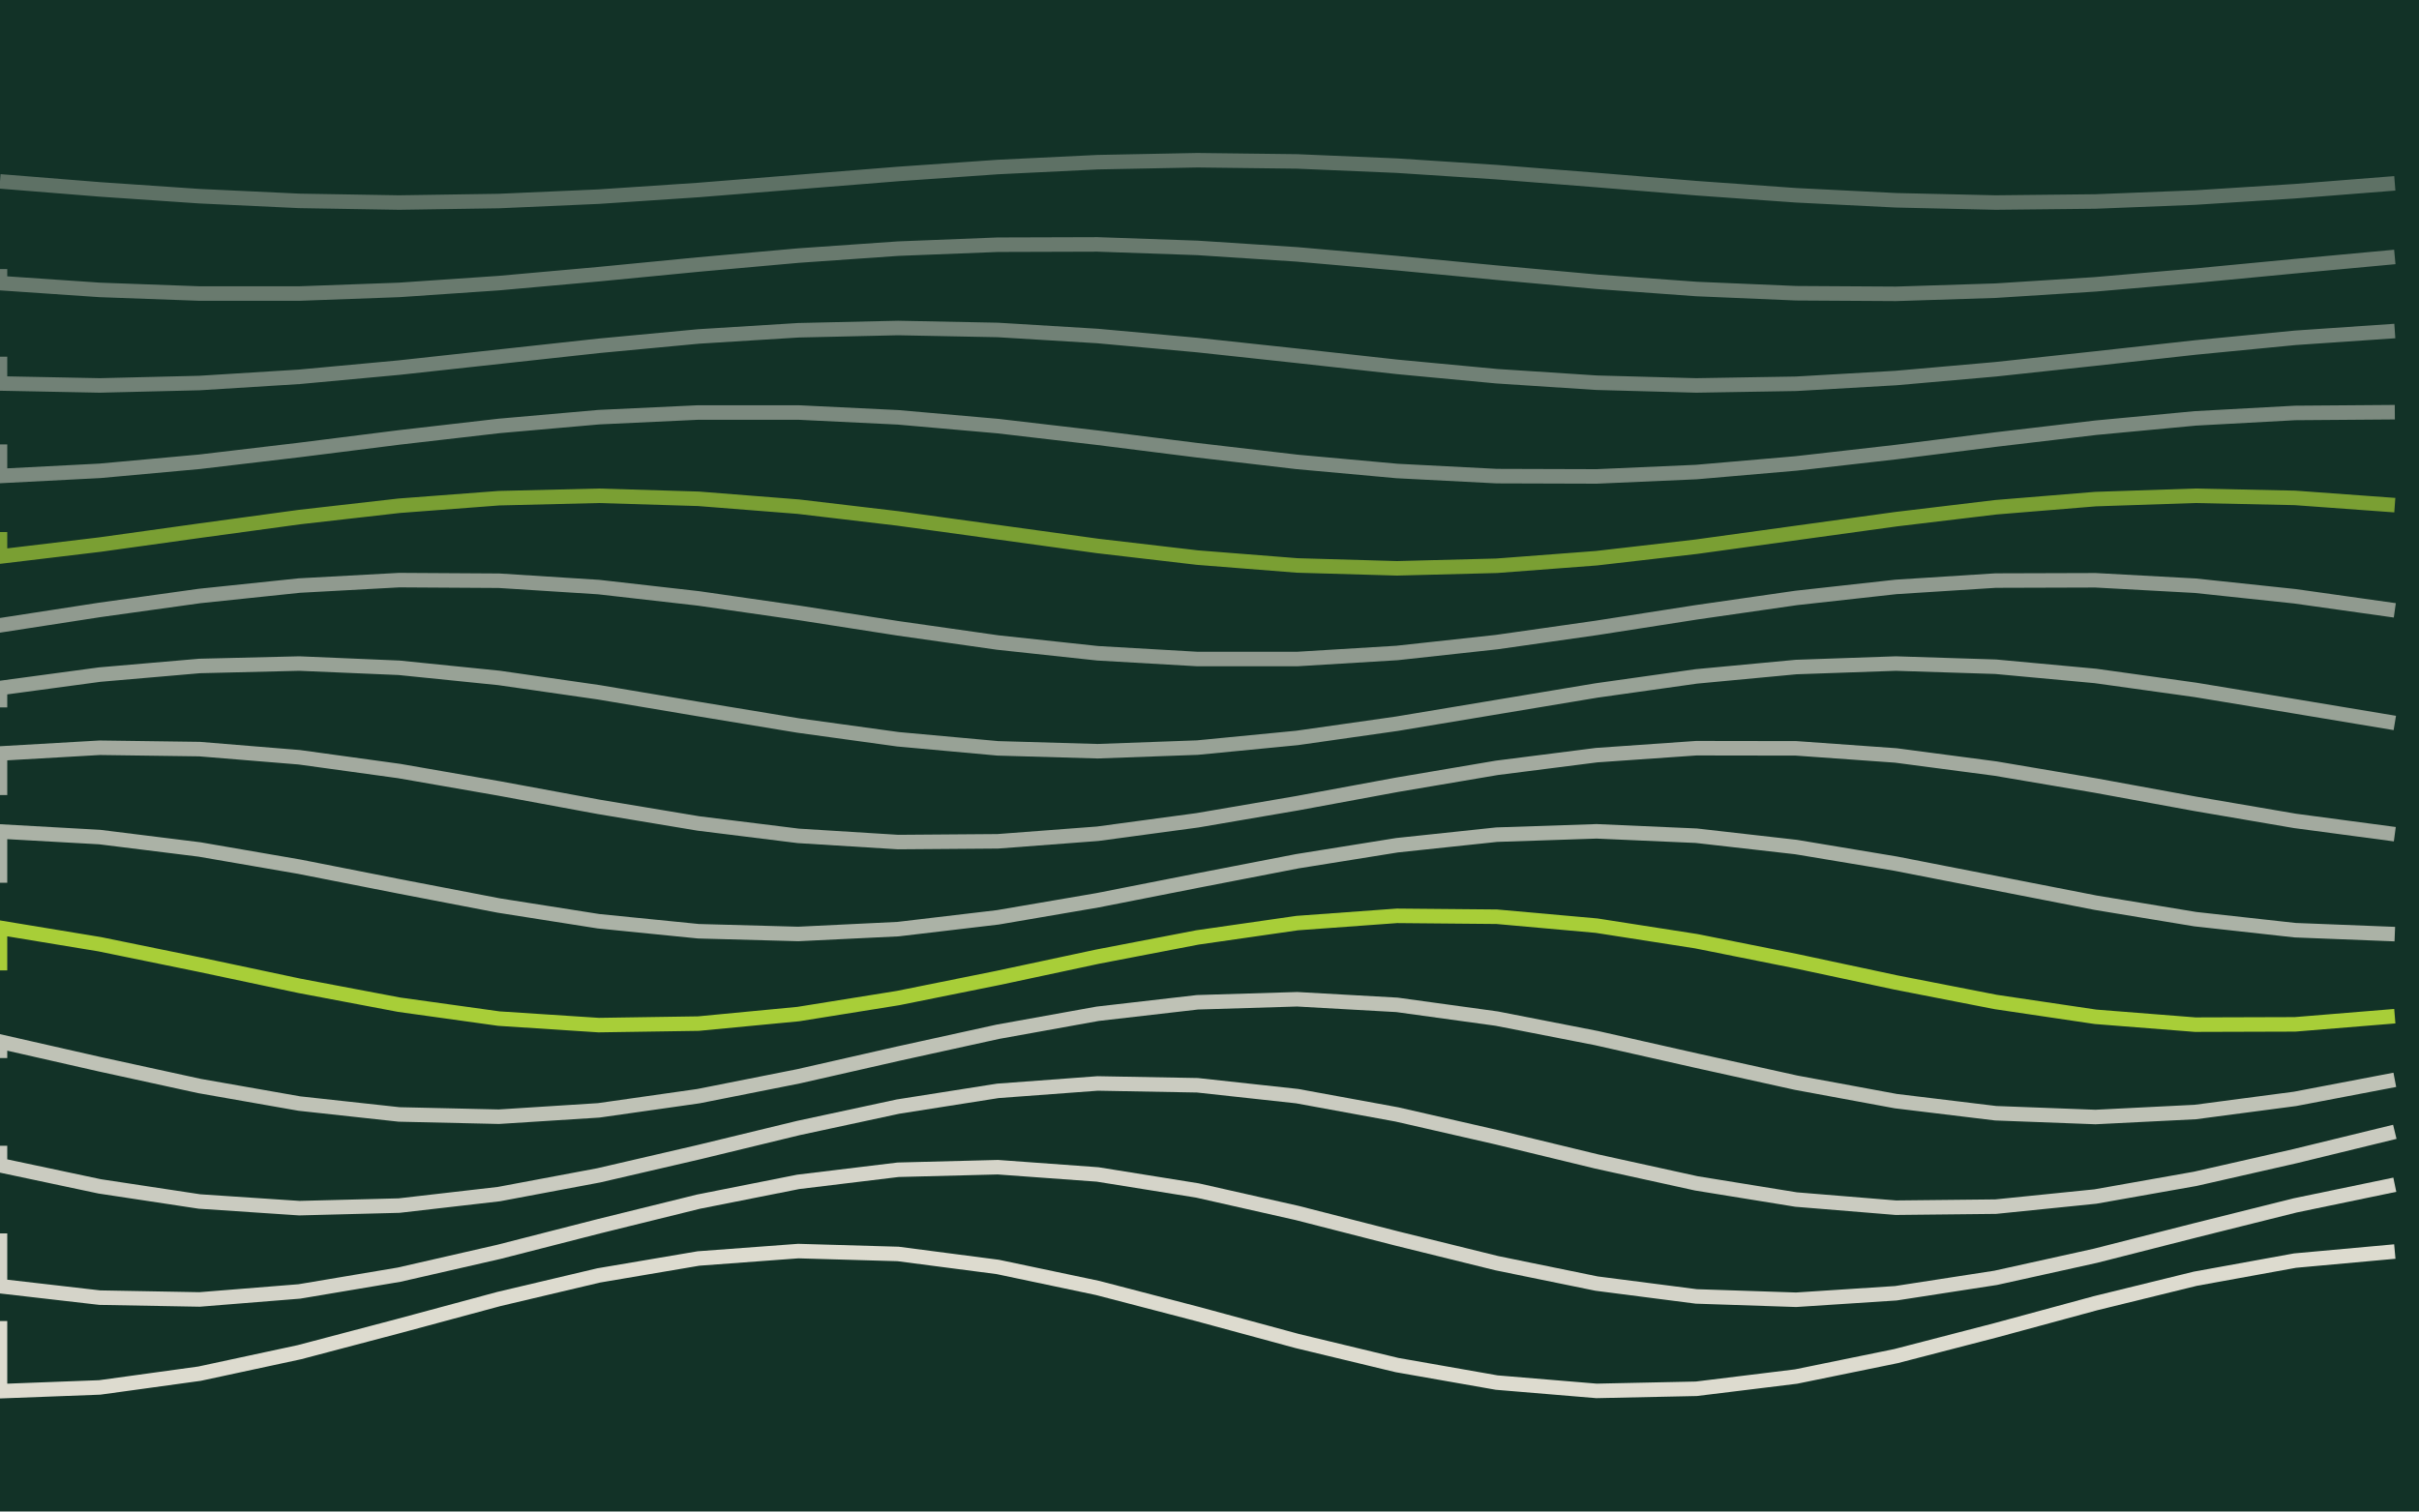
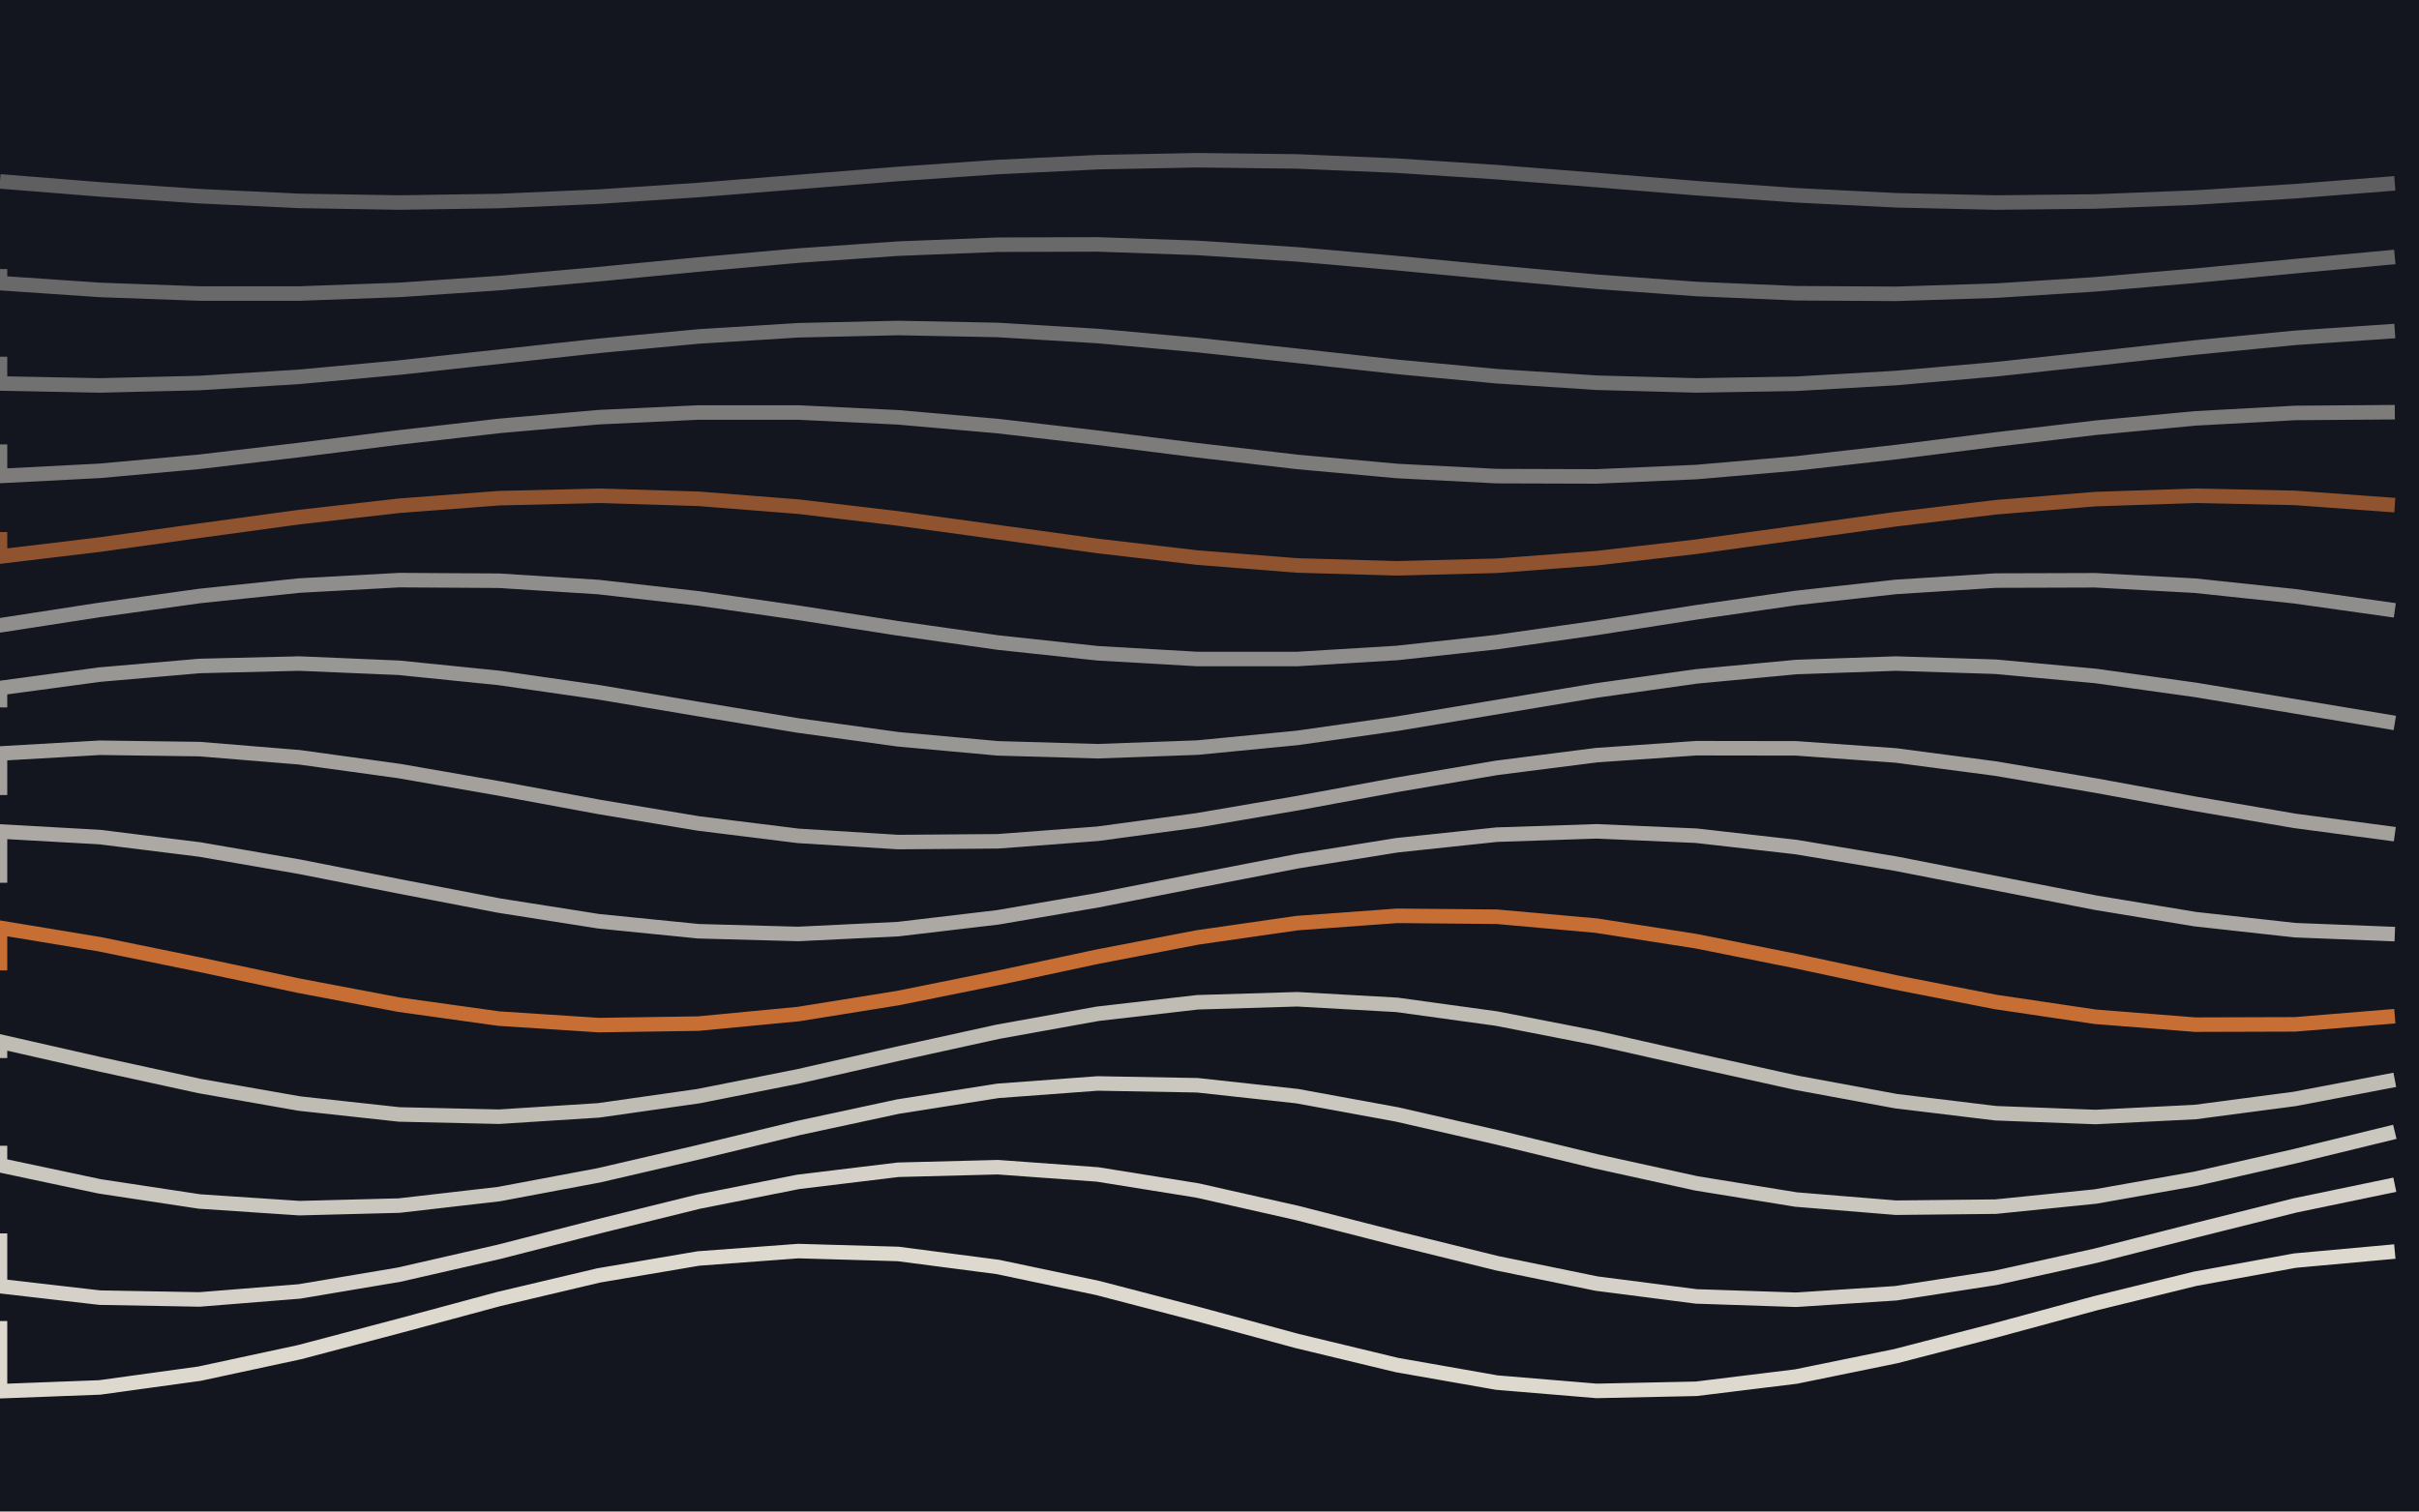
<svg xmlns="http://www.w3.org/2000/svg" viewBox="0 0 1600 1000" width="1600" height="1000" role="img">
-   <rect width="1600" height="1000" fill="#123227" />
+   <rect width="1600" height="1000" fill="#14161f" />
  <path d="M0 120.0 L0 120.0 L66 125.3 L132 129.8 L198 132.9 L264 134.0 L330 133.0 L396 130.1 L462 125.7 L528 120.4 L594 115.1 L660 110.5 L726 107.3 L792 106.0 L858 106.8 L924 109.6 L990 113.9 L1056 119.1 L1122 124.5 L1188 129.2 L1254 132.5 L1320 134.0 L1386 133.3 L1452 130.7 L1518 126.5 L1584 121.3" fill="none" stroke="#eae6da" stroke-width="9.6" opacity="0.35" />
  <path d="M0 178.0 L0 187.3 L66 191.8 L132 194.2 L198 194.2 L264 191.8 L330 187.3 L396 181.4 L462 175.0 L528 169.1 L594 164.5 L660 161.9 L726 161.7 L792 164.0 L858 168.3 L924 174.1 L990 180.4 L1056 186.4 L1122 191.2 L1188 194.0 L1254 194.4 L1320 192.3 L1386 188.1 L1452 182.4 L1518 176.1 L1584 170.0" fill="none" stroke="#eae6da" stroke-width="9.6" opacity="0.40" />
  <path d="M0 236.0 L0 253.7 L66 255.0 L132 253.4 L198 249.3 L264 243.2 L330 236.0 L396 228.8 L462 222.6 L528 218.5 L594 217.0 L660 218.3 L726 222.3 L792 228.3 L858 235.4 L924 242.7 L990 248.9 L1056 253.2 L1122 255.0 L1188 253.9 L1254 250.1 L1320 244.3 L1386 237.2 L1452 229.9 L1518 223.5 L1584 219.0" fill="none" stroke="#eae6da" stroke-width="9.6" opacity="0.44" />
  <path d="M0 294.0 L0 314.9 L66 311.5 L132 305.5 L198 297.7 L264 289.4 L330 281.8 L396 276.0 L462 272.9 L528 272.9 L594 276.1 L660 281.9 L726 289.6 L792 297.9 L858 305.6 L924 311.6 L990 315.0 L1056 315.2 L1122 312.3 L1188 306.6 L1254 299.1 L1320 290.8 L1386 283.0 L1452 276.8 L1518 273.2 L1584 272.7" fill="none" stroke="#eae6da" stroke-width="9.6" opacity="0.49" />
-   <path d="M0 352.0 L0 368.2 L66 360.3 L132 351.1 L198 342.1 L264 334.6 L330 329.6 L396 328.0 L462 330.0 L528 335.2 L594 343.0 L660 352.1 L726 361.2 L792 368.9 L858 374.1 L924 376.0 L990 374.3 L1056 369.3 L1122 361.7 L1188 352.6 L1254 343.5 L1320 335.6 L1386 330.2 L1452 328.0 L1518 329.4 L1584 334.2" fill="none" stroke="#d8ff3e" stroke-width="9.6" opacity="0.53" />
+   <path d="M0 352.0 L0 368.2 L66 360.3 L132 351.1 L198 342.1 L264 334.6 L330 329.6 L396 328.0 L462 330.0 L528 335.2 L594 343.0 L660 352.1 L726 361.2 L792 368.9 L858 374.1 L924 376.0 L990 374.3 L1056 369.3 L1122 361.7 L1188 352.6 L1254 343.5 L1320 335.6 L1386 330.2 L1452 328.0 L1518 329.4 L1584 334.2" fill="none" stroke="#ff8a3d" stroke-width="9.6" opacity="0.53" />
  <path d="M0 410.0 L0 413.7 L66 403.5 L132 394.3 L198 387.4 L264 383.8 L330 384.2 L396 388.4 L462 395.9 L528 405.4 L594 415.7 L660 425.1 L726 432.2 L792 436.0 L858 436.0 L924 432.0 L990 424.8 L1056 415.4 L1122 405.1 L1188 395.6 L1254 388.3 L1320 384.1 L1386 383.9 L1452 387.5 L1518 394.5 L1584 403.8" fill="none" stroke="#eae6da" stroke-width="9.6" opacity="0.58" />
  <path d="M0 468.0 L0 455.2 L66 446.3 L132 440.6 L198 439.0 L264 441.8 L330 448.5 L396 458.0 L462 469.1 L528 480.0 L594 489.1 L660 495.1 L726 497.0 L792 494.6 L858 488.2 L924 478.8 L990 467.8 L1056 456.8 L1122 447.5 L1188 441.3 L1254 439.0 L1320 441.1 L1386 447.2 L1452 456.4 L1518 467.3 L1584 478.3" fill="none" stroke="#eae6da" stroke-width="9.6" opacity="0.62" />
  <path d="M0 526.0 L0 498.5 L66 494.7 L132 495.6 L198 501.0 L264 510.1 L330 521.6 L396 533.8 L462 544.8 L528 553.0 L594 557.1 L660 556.6 L726 551.6 L792 542.7 L858 531.4 L924 519.2 L990 508.0 L1056 499.6 L1122 495.0 L1188 495.1 L1254 499.8 L1320 508.5 L1386 519.7 L1452 531.8 L1518 543.1 L1584 551.9" fill="none" stroke="#eae6da" stroke-width="9.6" opacity="0.67" />
  <path d="M0 584.0 L0 550.1 L66 553.8 L132 562.0 L198 573.4 L264 586.4 L330 599.1 L396 609.5 L462 616.1 L528 617.9 L594 614.7 L660 606.9 L726 595.6 L792 582.6 L858 569.8 L924 559.2 L990 552.2 L1056 550.0 L1122 552.9 L1188 560.4 L1254 571.4 L1320 584.3 L1386 597.2 L1452 608.1 L1518 615.4 L1584 618.0" fill="none" stroke="#eae6da" stroke-width="9.6" opacity="0.71" />
-   <path d="M0 642.0 L0 613.8 L66 624.7 L132 638.2 L198 652.2 L264 664.7 L330 673.9 L396 678.2 L462 677.2 L528 670.9 L594 660.3 L660 647.0 L726 632.9 L792 620.2 L858 610.7 L924 605.9 L990 606.5 L1056 612.4 L1122 622.7 L1188 635.9 L1254 650.0 L1320 662.9 L1386 672.7 L1452 677.9 L1518 677.7 L1584 672.3" fill="none" stroke="#d8ff3e" stroke-width="9.6" opacity="0.76" />
+   <path d="M0 642.0 L0 613.8 L66 624.7 L132 638.2 L198 652.2 L264 664.7 L330 673.9 L396 678.2 L462 677.2 L528 670.9 L594 660.3 L660 647.0 L726 632.9 L792 620.2 L858 610.7 L924 605.9 L990 606.5 L1056 612.4 L1122 622.7 L1188 635.9 L1254 650.0 L1320 662.9 L1386 672.7 L1452 677.9 L1518 677.7 L1584 672.3" fill="none" stroke="#ff8a3d" stroke-width="9.6" opacity="0.76" />
  <path d="M0 700.0 L0 689.1 L66 704.1 L132 718.5 L198 730.1 L264 737.3 L330 738.8 L396 734.6 L462 725.2 L528 712.1 L594 697.1 L660 682.6 L726 670.7 L792 663.1 L858 661.1 L924 664.8 L990 673.9 L1056 686.8 L1122 701.7 L1188 716.3 L1254 728.5 L1320 736.5 L1386 739.0 L1452 735.7 L1518 727.0 L1584 714.4" fill="none" stroke="#eae6da" stroke-width="9.6" opacity="0.80" />
  <path d="M0 758.0 L0 770.9 L66 784.9 L132 794.9 L198 799.3 L264 797.6 L330 790.0 L396 777.6 L462 762.3 L528 746.3 L594 732.1 L660 721.7 L726 716.8 L792 718.0 L858 725.2 L924 737.3 L990 752.4 L1056 768.4 L1122 782.9 L1188 793.6 L1254 799.0 L1320 798.3 L1386 791.6 L1452 779.9 L1518 764.9 L1584 748.8" fill="none" stroke="#eae6da" stroke-width="9.6" opacity="0.85" />
  <path d="M0 816.0 L0 850.9 L66 858.5 L132 859.7 L198 854.4 L264 843.3 L330 828.2 L396 811.3 L462 795.0 L528 781.9 L594 773.9 L660 772.2 L726 777.0 L792 787.6 L858 802.5 L924 819.4 L990 835.7 L1056 849.2 L1122 857.7 L1188 859.9 L1254 855.6 L1320 845.4 L1386 830.8 L1452 814.0 L1518 797.5 L1584 783.8" fill="none" stroke="#eae6da" stroke-width="9.6" opacity="0.90" />
  <path d="M0 874.0 L0 920.4 L66 917.9 L132 908.8 L198 894.6 L264 877.2 L330 859.4 L396 843.8 L462 832.6 L528 827.7 L594 829.6 L660 838.2 L726 852.1 L792 869.3 L858 887.2 L924 903.1 L990 914.7 L1056 920.2 L1122 918.8 L1188 910.7 L1254 897.2 L1320 880.1 L1386 862.2 L1452 846.0 L1518 834.0 L1584 828.0" fill="none" stroke="#eae6da" stroke-width="9.6" opacity="0.94" />
</svg>
